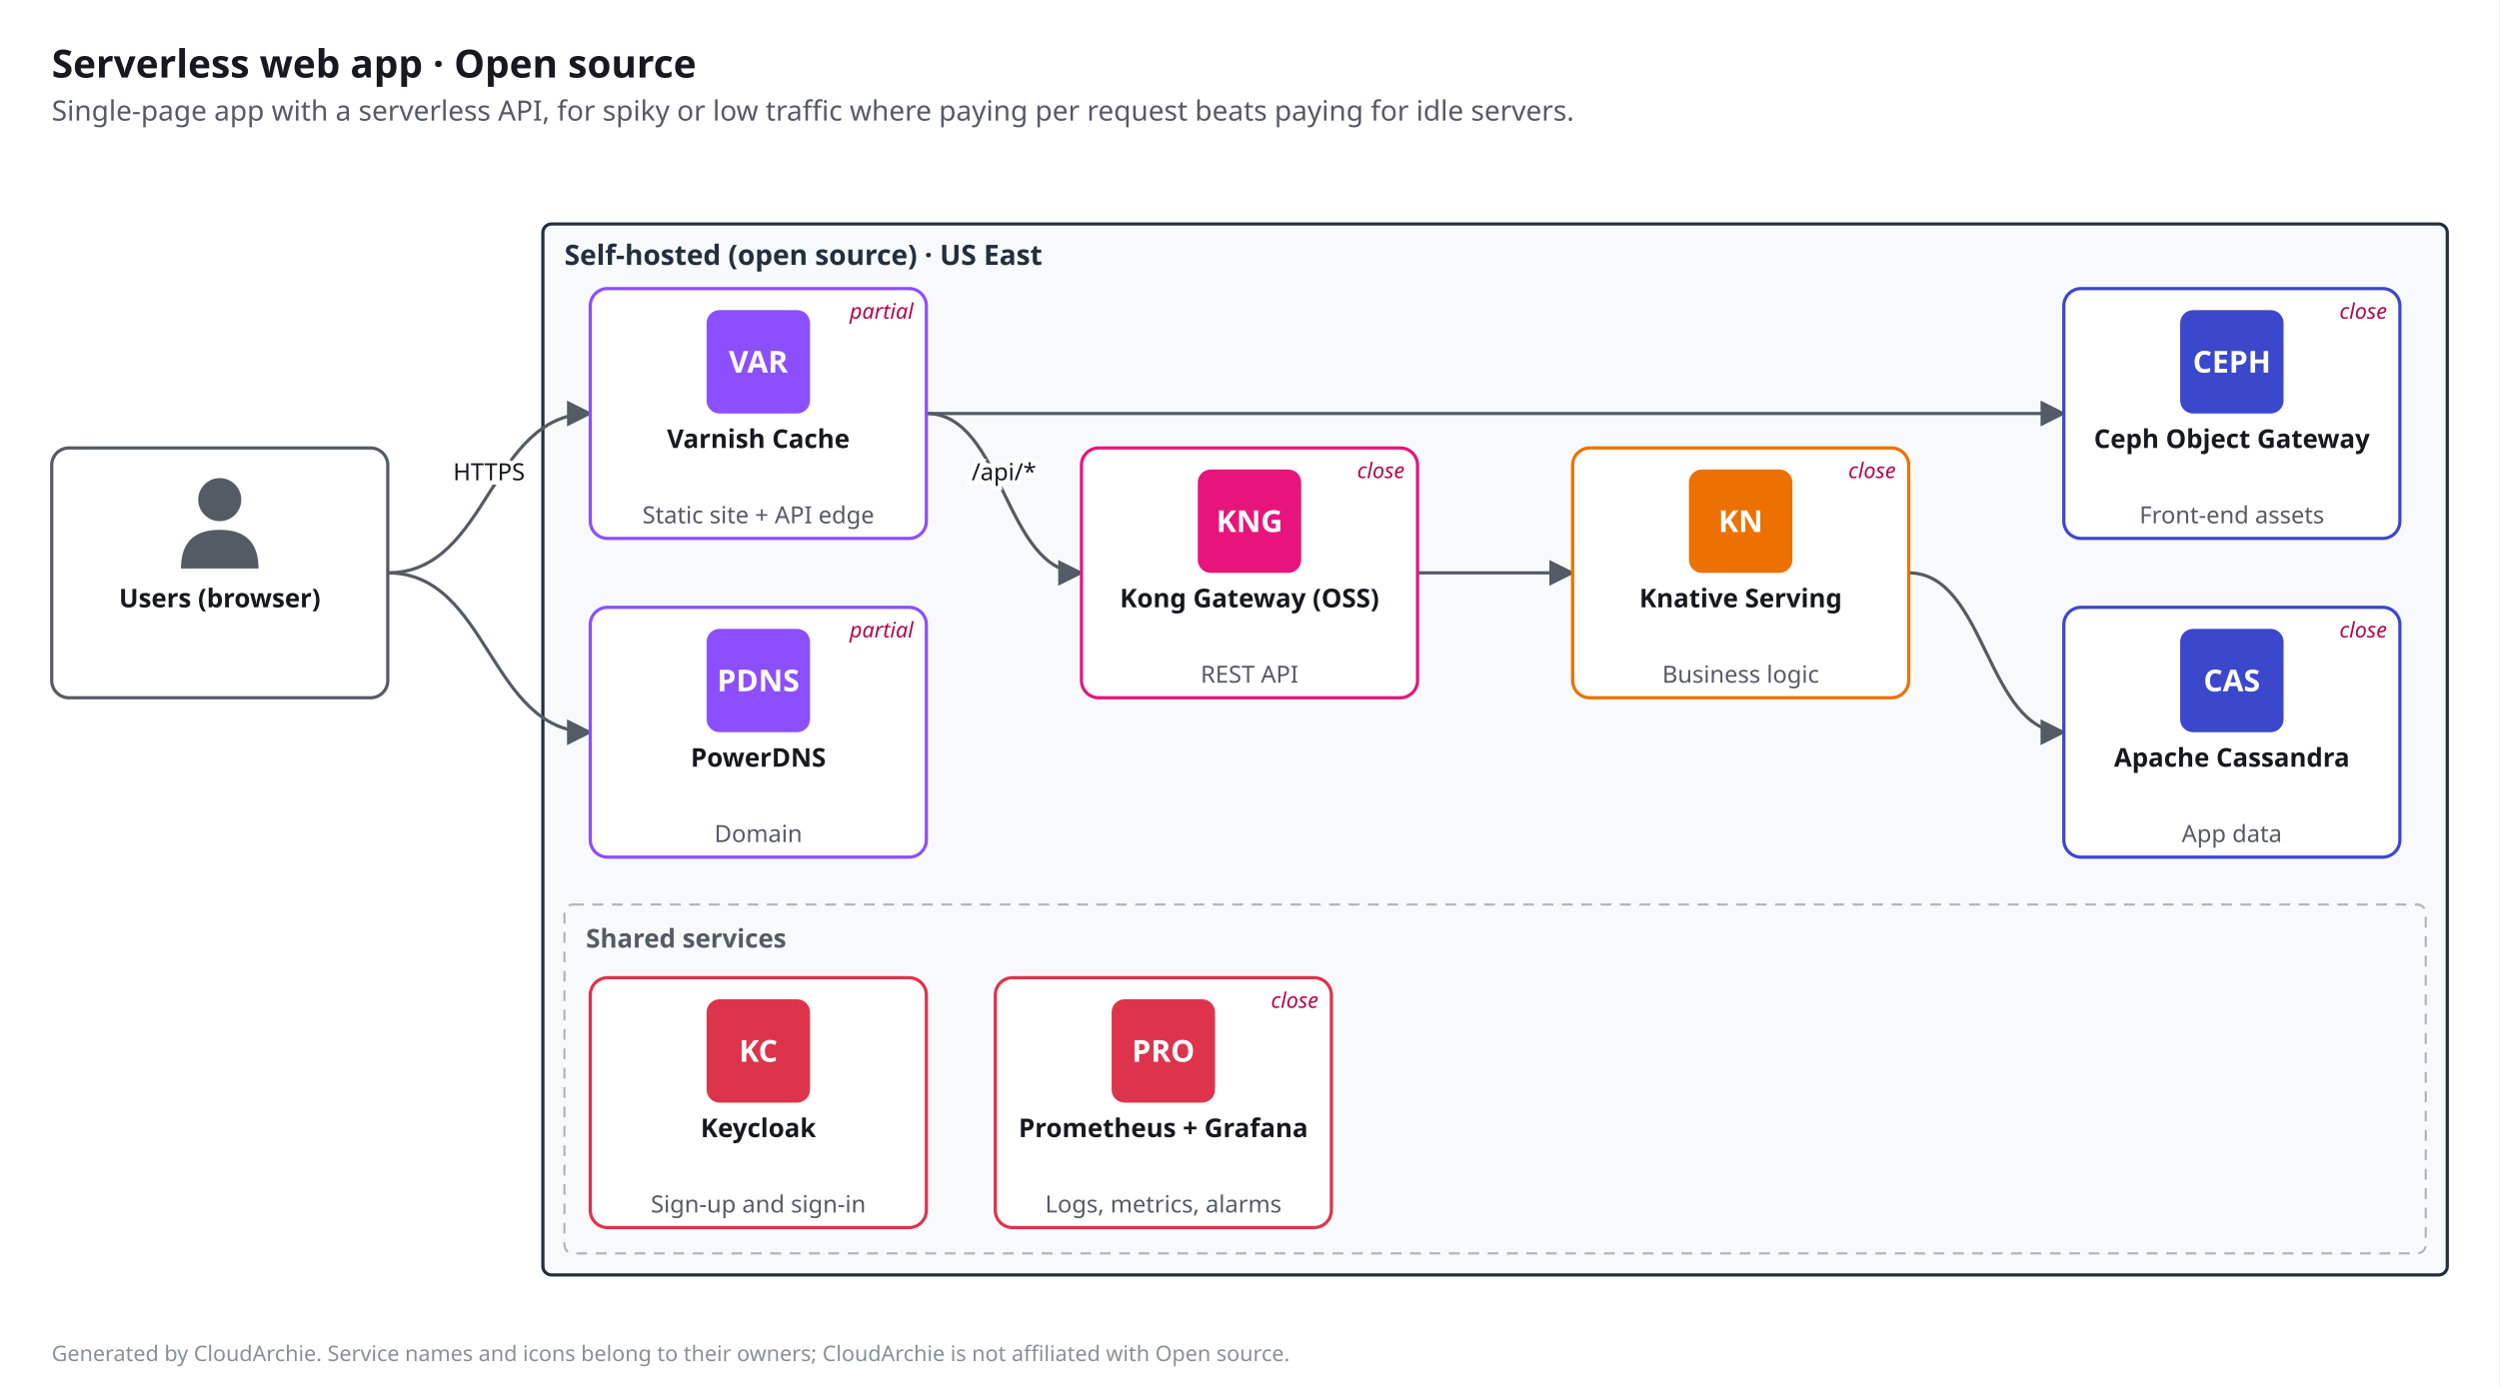
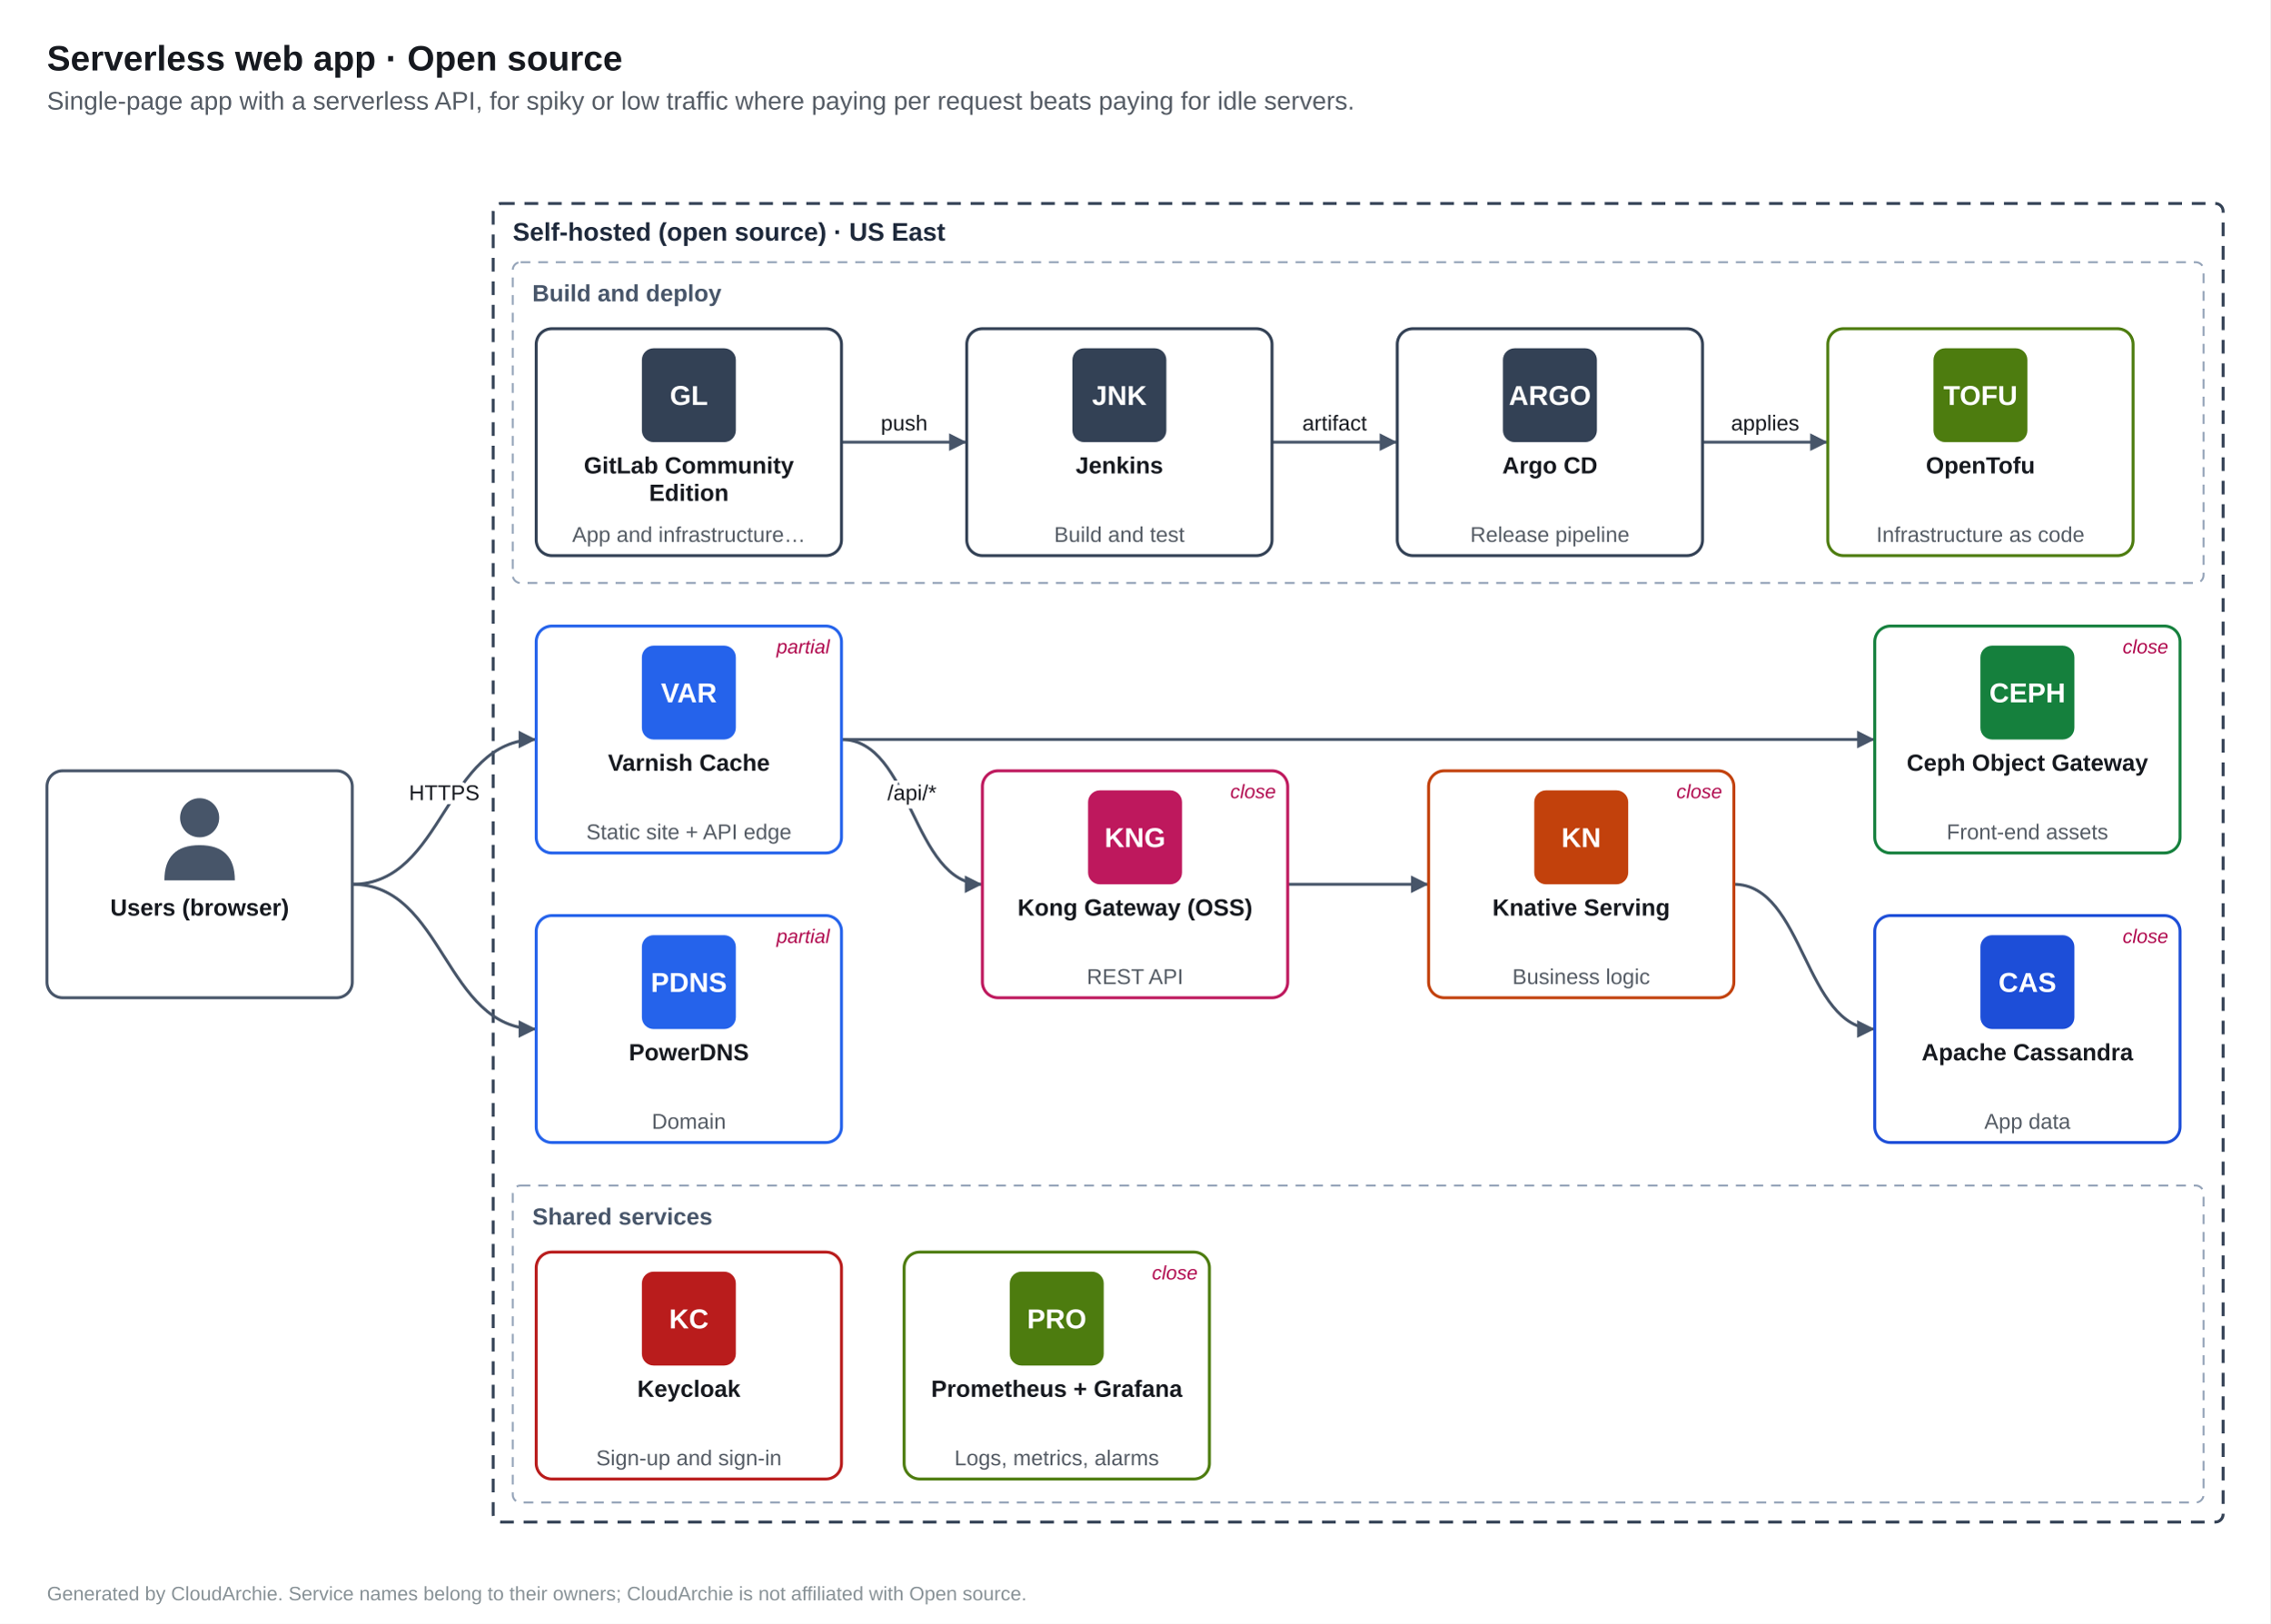
- <svg xmlns="http://www.w3.org/2000/svg" width="1160" height="644" viewBox="0 0 1160 644" role="img" aria-label="Serverless web app on Open source">
-   <style>.bg{fill:#ffffff}
- .title{font:600 18px sans-serif;fill:#16191f}
- .subtitle{font:13px sans-serif;fill:#545b64}
- .cloud{fill:#f8f9fa;stroke:#232f3e;stroke-width:1.5}
- .cloud-label{font:600 13px sans-serif;fill:#232f3e}
- .band{fill:none;stroke:#aab7b8;stroke-dasharray:5 4}
- .band-label{font:600 12px sans-serif;fill:#545b64}
- .node-box{fill:#ffffff;stroke-width:1.5}
- .badge{font:700 14px sans-serif;fill:#ffffff}
- .service{font:600 12px sans-serif;fill:#16191f}
- .label{font:11px sans-serif;fill:#545b64}
- .fidelity{font:italic 10px sans-serif;fill:#b0084d}
- .edge{fill:none;stroke:#545b64;stroke-width:1.5}
- .edge-label{font:11px sans-serif;fill:#16191f;paint-order:stroke;stroke:#ffffff;stroke-width:4}
- .footer{font:10px sans-serif;fill:#879196}</style>
-   <defs>
-     <marker id="arrow" viewBox="0 0 10 10" refX="9" refY="5" markerWidth="8" markerHeight="8" orient="auto-start-reverse">
-       <path d="M0,0 L10,5 L0,10 z" fill="#545b64" />
-     </marker>
-   </defs>
-   <rect class="bg" width="1160" height="644" />
-   <text class="title" x="24" y="36">Serverless web app · Open source</text>
-   <text class="subtitle" x="24" y="56">Single-page app with a serverless API, for spiky or low traffic where paying per request beats paying for idle servers.</text>
-   <rect class="cloud" x="252" y="104" width="884" height="488" rx="4" />
-   <text class="cloud-label" x="262" y="123">Self-hosted (open source) · US East</text>
-   <rect class="band" x="262" y="420" width="864" height="162" rx="4" />
-   <text class="band-label" x="272" y="440">Shared services</text>
-   <path class="edge" d="M180,266 C227,266 227,340 274,340" marker-end="url(#arrow)" />
-   <path class="edge" d="M180,266 C227,266 227,192 274,192" marker-end="url(#arrow)" />
-   <text class="edge-label" x="227" y="223" text-anchor="middle">HTTPS</text>
-   <path class="edge" d="M430,192 C694,192 694,192 958,192" marker-end="url(#arrow)" />
-   <path class="edge" d="M430,192 C466,192 466,266 502,266" marker-end="url(#arrow)" />
-   <text class="edge-label" x="466" y="223" text-anchor="middle">/api/*</text>
-   <path class="edge" d="M658,266 C694,266 694,266 730,266" marker-end="url(#arrow)" />
-   <path class="edge" d="M886,266 C922,266 922,340 958,340" marker-end="url(#arrow)" />
-   <g class="node" data-id="users" data-capability="client">
-     <rect class="node-box" x="24" y="208" width="156" height="116" rx="8" style="stroke:#545B64" />
-     <g fill="#545B64">
-       <circle cx="102" cy="232" r="10" />
-       <path d="M84,264 Q84,246 102,246 Q120,246 120,264 Z" />
+ <svg xmlns="http://www.w3.org/2000/svg" class="ca-diagram ca-oss" width="1160" height="830" viewBox="0 0 1160 830" role="img" aria-label="Serverless web app on Open source">
+   <style>.ca-oss{font-family:'IBM Plex Sans', 'Helvetica Neue', Arial, sans-serif}
+ .ca-oss .ca-bg{fill:#ffffff}
+ .ca-oss .ca-title{font-size:18px;font-weight:600;fill:#16191f}
+ .ca-oss .ca-subtitle{font-size:13px;fill:#545b64}
+ .ca-oss .ca-cloud{fill:#FFFFFF;stroke:#334155;stroke-width:1.5;stroke-dasharray:7 5;}
+ .ca-oss .ca-cloud-label{font-size:13px;font-weight:600;fill:#1E293B}
+ .ca-oss .ca-band{fill:none;stroke:#94A3B8;stroke-dasharray:5 4}
+ .ca-oss .ca-band-label{font-size:12px;font-weight:600;fill:#475569}
+ .ca-oss .ca-node-box{fill:#ffffff;stroke-width:1.5}
+ .ca-oss .ca-badge{font-size:14px;font-weight:700;fill:#ffffff}
+ .ca-oss .ca-service{font-size:12px;font-weight:600;fill:#16191f}
+ .ca-oss .ca-label{font-size:11px;fill:#545b64}
+ .ca-oss .ca-fidelity{font-size:10px;font-style:italic;fill:#b0084d}
+ .ca-oss .ca-edge{fill:none;stroke:#475569;stroke-width:1.5}
+ .ca-oss .ca-arrow{fill:#475569}
+ .ca-oss .ca-edge-label{font-size:11px;fill:#16191f;paint-order:stroke;stroke:#ffffff;stroke-width:4}
+ .ca-oss .ca-footer{font-size:10px;fill:#879196}</style>
+   <rect class="ca-bg" width="1160" height="830" />
+   <text class="ca-title" x="24" y="36">Serverless web app · Open source</text>
+   <text class="ca-subtitle" x="24" y="56">Single-page app with a serverless API, for spiky or low traffic where paying per request beats paying for idle servers.</text>
+   <rect class="ca-cloud" x="252" y="104" width="884" height="674" rx="4" />
+   <text class="ca-cloud-label" x="262" y="123">Self-hosted (open source) · US East</text>
+   <rect class="ca-band" x="262" y="134" width="864" height="164" rx="4" />
+   <text class="ca-band-label" x="272" y="154">Build and deploy</text>
+   <rect class="ca-band" x="262" y="606" width="864" height="162" rx="4" />
+   <text class="ca-band-label" x="272" y="626">Shared services</text>
+   <path class="ca-edge" data-from="users" data-to="dns" d="M180,452 C227,452 227,526 274,526" />
+   <polygon class="ca-arrow" data-from="users" data-to="dns" points="274,526 265,521.5 265,530.5" />
+   <path class="ca-edge" data-from="users" data-to="cdn" d="M180,452 C227,452 227,378 274,378" />
+   <polygon class="ca-arrow" data-from="users" data-to="cdn" points="274,378 265,373.5 265,382.5" />
+   <text class="ca-edge-label" data-from="users" data-to="cdn" x="227" y="409" text-anchor="middle">HTTPS</text>
+   <path class="ca-edge" data-from="cdn" data-to="site" d="M430,378 C694,378 694,378 958,378" />
+   <polygon class="ca-arrow" data-from="cdn" data-to="site" points="958,378 949,373.5 949,382.5" />
+   <path class="ca-edge" data-from="cdn" data-to="api" d="M430,378 C466,378 466,452 502,452" />
+   <polygon class="ca-arrow" data-from="cdn" data-to="api" points="502,452 493,447.5 493,456.5" />
+   <text class="ca-edge-label" data-from="cdn" data-to="api" x="466" y="409" text-anchor="middle">/api/*</text>
+   <path class="ca-edge" data-from="api" data-to="functions" d="M658,452 C694,452 694,452 730,452" />
+   <polygon class="ca-arrow" data-from="api" data-to="functions" points="730,452 721,447.5 721,456.5" />
+   <path class="ca-edge" data-from="functions" data-to="db" d="M886,452 C922,452 922,526 958,526" />
+   <polygon class="ca-arrow" data-from="functions" data-to="db" points="958,526 949,521.5 949,530.5" />
+   <path class="ca-edge" data-from="repo" data-to="build" d="M430,226 C462,226 462,226 494,226" />
+   <polygon class="ca-arrow" data-from="repo" data-to="build" points="494,226 485,221.5 485,230.5" />
+   <text class="ca-edge-label" data-from="repo" data-to="build" x="462" y="220" text-anchor="middle">push</text>
+   <path class="ca-edge" data-from="build" data-to="deploy" d="M650,226 C682,226 682,226 714,226" />
+   <polygon class="ca-arrow" data-from="build" data-to="deploy" points="714,226 705,221.5 705,230.5" />
+   <text class="ca-edge-label" data-from="build" data-to="deploy" x="682" y="220" text-anchor="middle">artifact</text>
+   <path class="ca-edge" data-from="deploy" data-to="infra-code" d="M870,226 C902,226 902,226 934,226" />
+   <polygon class="ca-arrow" data-from="deploy" data-to="infra-code" points="934,226 925,221.5 925,230.5" />
+   <text class="ca-edge-label" data-from="deploy" data-to="infra-code" x="902" y="220" text-anchor="middle">applies</text>
+   <g class="node" data-id="users" data-capability="client" data-stage="users">
+     <rect class="ca-node-box" x="24" y="394" width="156" height="116" rx="8" style="stroke:#475569" />
+     <g fill="#475569">
+       <circle cx="102" cy="418" r="10" />
+       <path d="M84,450 Q84,432 102,432 Q120,432 120,450 Z" />
    </g>
-     <text class="service" x="102" y="282" text-anchor="middle">Users (browser)</text>
+     <text class="ca-service" x="102" y="468" text-anchor="middle">Users (browser)</text>
  </g>
-   <g class="node" data-id="dns" data-capability="dns">
-     <rect class="node-box" x="274" y="282" width="156" height="116" rx="8" style="stroke:#8C4FFF" />
-     <rect x="328" y="292" width="48" height="48" rx="6" fill="#8C4FFF" />
-     <text class="badge" x="352" y="321" text-anchor="middle">PDNS</text>
-     <text class="service" x="352" y="356" text-anchor="middle">PowerDNS</text>
-     <text class="label" x="352" y="391" text-anchor="middle">Domain</text>
-     <text class="fidelity" x="424" y="296" text-anchor="end">partial</text>
+   <g class="node" data-id="dns" data-capability="dns" data-stage="serve">
+     <rect class="ca-node-box" x="274" y="468" width="156" height="116" rx="8" style="stroke:#2563EB" />
+     <rect x="328" y="478" width="48" height="48" rx="6" fill="#2563EB" />
+     <text class="ca-badge" x="352" y="507" text-anchor="middle">PDNS</text>
+     <text class="ca-service" x="352" y="542" text-anchor="middle">PowerDNS</text>
+     <text class="ca-label" x="352" y="577" text-anchor="middle">Domain</text>
+     <text class="ca-fidelity" x="424" y="482" text-anchor="end">partial</text>
  </g>
-   <g class="node" data-id="cdn" data-capability="cdn">
-     <rect class="node-box" x="274" y="134" width="156" height="116" rx="8" style="stroke:#8C4FFF" />
-     <rect x="328" y="144" width="48" height="48" rx="6" fill="#8C4FFF" />
-     <text class="badge" x="352" y="173" text-anchor="middle">VAR</text>
-     <text class="service" x="352" y="208" text-anchor="middle">Varnish Cache</text>
-     <text class="label" x="352" y="243" text-anchor="middle">Static site + API edge</text>
-     <text class="fidelity" x="424" y="148" text-anchor="end">partial</text>
+   <g class="node" data-id="cdn" data-capability="cdn" data-stage="serve">
+     <rect class="ca-node-box" x="274" y="320" width="156" height="116" rx="8" style="stroke:#2563EB" />
+     <rect x="328" y="330" width="48" height="48" rx="6" fill="#2563EB" />
+     <text class="ca-badge" x="352" y="359" text-anchor="middle">VAR</text>
+     <text class="ca-service" x="352" y="394" text-anchor="middle">Varnish Cache</text>
+     <text class="ca-label" x="352" y="429" text-anchor="middle">Static site + API edge</text>
+     <text class="ca-fidelity" x="424" y="334" text-anchor="end">partial</text>
  </g>
-   <g class="node" data-id="site" data-capability="object-storage">
-     <rect class="node-box" x="958" y="134" width="156" height="116" rx="8" style="stroke:#3B48CC" />
-     <rect x="1012" y="144" width="48" height="48" rx="6" fill="#3B48CC" />
-     <text class="badge" x="1036" y="173" text-anchor="middle">CEPH</text>
-     <text class="service" x="1036" y="208" text-anchor="middle">Ceph Object Gateway</text>
-     <text class="label" x="1036" y="243" text-anchor="middle">Front-end assets</text>
-     <text class="fidelity" x="1108" y="148" text-anchor="end">close</text>
+   <g class="node" data-id="site" data-capability="object-storage" data-stage="store">
+     <rect class="ca-node-box" x="958" y="320" width="156" height="116" rx="8" style="stroke:#15803D" />
+     <rect x="1012" y="330" width="48" height="48" rx="6" fill="#15803D" />
+     <text class="ca-badge" x="1036" y="359" text-anchor="middle">CEPH</text>
+     <text class="ca-service" x="1036" y="394" text-anchor="middle">Ceph Object Gateway</text>
+     <text class="ca-label" x="1036" y="429" text-anchor="middle">Front-end assets</text>
+     <text class="ca-fidelity" x="1108" y="334" text-anchor="end">close</text>
  </g>
-   <g class="node" data-id="api" data-capability="api-gateway">
-     <rect class="node-box" x="502" y="208" width="156" height="116" rx="8" style="stroke:#E7157B" />
-     <rect x="556" y="218" width="48" height="48" rx="6" fill="#E7157B" />
-     <text class="badge" x="580" y="247" text-anchor="middle">KNG</text>
-     <text class="service" x="580" y="282" text-anchor="middle">Kong Gateway (OSS)</text>
-     <text class="label" x="580" y="317" text-anchor="middle">REST API</text>
-     <text class="fidelity" x="652" y="222" text-anchor="end">close</text>
+   <g class="node" data-id="api" data-capability="api-gateway" data-stage="serve">
+     <rect class="ca-node-box" x="502" y="394" width="156" height="116" rx="8" style="stroke:#BE185D" />
+     <rect x="556" y="404" width="48" height="48" rx="6" fill="#BE185D" />
+     <text class="ca-badge" x="580" y="433" text-anchor="middle">KNG</text>
+     <text class="ca-service" x="580" y="468" text-anchor="middle">Kong Gateway (OSS)</text>
+     <text class="ca-label" x="580" y="503" text-anchor="middle">REST API</text>
+     <text class="ca-fidelity" x="652" y="408" text-anchor="end">close</text>
  </g>
-   <g class="node" data-id="functions" data-capability="serverless-function">
-     <rect class="node-box" x="730" y="208" width="156" height="116" rx="8" style="stroke:#ED7100" />
-     <rect x="784" y="218" width="48" height="48" rx="6" fill="#ED7100" />
-     <text class="badge" x="808" y="247" text-anchor="middle">KN</text>
-     <text class="service" x="808" y="282" text-anchor="middle">Knative Serving</text>
-     <text class="label" x="808" y="317" text-anchor="middle">Business logic</text>
-     <text class="fidelity" x="880" y="222" text-anchor="end">close</text>
+   <g class="node" data-id="functions" data-capability="serverless-function" data-stage="run">
+     <rect class="ca-node-box" x="730" y="394" width="156" height="116" rx="8" style="stroke:#C2410C" />
+     <rect x="784" y="404" width="48" height="48" rx="6" fill="#C2410C" />
+     <text class="ca-badge" x="808" y="433" text-anchor="middle">KN</text>
+     <text class="ca-service" x="808" y="468" text-anchor="middle">Knative Serving</text>
+     <text class="ca-label" x="808" y="503" text-anchor="middle">Business logic</text>
+     <text class="ca-fidelity" x="880" y="408" text-anchor="end">close</text>
  </g>
-   <g class="node" data-id="db" data-capability="key-value-db">
-     <rect class="node-box" x="958" y="282" width="156" height="116" rx="8" style="stroke:#3B48CC" />
-     <rect x="1012" y="292" width="48" height="48" rx="6" fill="#3B48CC" />
-     <text class="badge" x="1036" y="321" text-anchor="middle">CAS</text>
-     <text class="service" x="1036" y="356" text-anchor="middle">Apache Cassandra</text>
-     <text class="label" x="1036" y="391" text-anchor="middle">App data</text>
-     <text class="fidelity" x="1108" y="296" text-anchor="end">close</text>
+   <g class="node" data-id="db" data-capability="key-value-db" data-stage="store">
+     <rect class="ca-node-box" x="958" y="468" width="156" height="116" rx="8" style="stroke:#1D4ED8" />
+     <rect x="1012" y="478" width="48" height="48" rx="6" fill="#1D4ED8" />
+     <text class="ca-badge" x="1036" y="507" text-anchor="middle">CAS</text>
+     <text class="ca-service" x="1036" y="542" text-anchor="middle">Apache Cassandra</text>
+     <text class="ca-label" x="1036" y="577" text-anchor="middle">App data</text>
+     <text class="ca-fidelity" x="1108" y="482" text-anchor="end">close</text>
  </g>
-   <g class="node" data-id="auth" data-capability="identity">
-     <rect class="node-box" x="274" y="454" width="156" height="116" rx="8" style="stroke:#DD344C" />
-     <rect x="328" y="464" width="48" height="48" rx="6" fill="#DD344C" />
-     <text class="badge" x="352" y="493" text-anchor="middle">KC</text>
-     <text class="service" x="352" y="528" text-anchor="middle">Keycloak</text>
-     <text class="label" x="352" y="563" text-anchor="middle">Sign-up and sign-in</text>
+   <g class="node" data-id="auth" data-capability="identity" data-stage="operate">
+     <rect class="ca-node-box" x="274" y="640" width="156" height="116" rx="8" style="stroke:#B91C1C" />
+     <rect x="328" y="650" width="48" height="48" rx="6" fill="#B91C1C" />
+     <text class="ca-badge" x="352" y="679" text-anchor="middle">KC</text>
+     <text class="ca-service" x="352" y="714" text-anchor="middle">Keycloak</text>
+     <text class="ca-label" x="352" y="749" text-anchor="middle">Sign-up and sign-in</text>
  </g>
-   <g class="node" data-id="logs" data-capability="monitoring">
-     <rect class="node-box" x="462" y="454" width="156" height="116" rx="8" style="stroke:#DD344C" />
-     <rect x="516" y="464" width="48" height="48" rx="6" fill="#DD344C" />
-     <text class="badge" x="540" y="493" text-anchor="middle">PRO</text>
-     <text class="service" x="540" y="528" text-anchor="middle">Prometheus + Grafana</text>
-     <text class="label" x="540" y="563" text-anchor="middle">Logs, metrics, alarms</text>
-     <text class="fidelity" x="612" y="468" text-anchor="end">close</text>
+   <g class="node" data-id="logs" data-capability="monitoring" data-stage="operate">
+     <rect class="ca-node-box" x="462" y="640" width="156" height="116" rx="8" style="stroke:#4D7C0F" />
+     <rect x="516" y="650" width="48" height="48" rx="6" fill="#4D7C0F" />
+     <text class="ca-badge" x="540" y="679" text-anchor="middle">PRO</text>
+     <text class="ca-service" x="540" y="714" text-anchor="middle">Prometheus + Grafana</text>
+     <text class="ca-label" x="540" y="749" text-anchor="middle">Logs, metrics, alarms</text>
+     <text class="ca-fidelity" x="612" y="654" text-anchor="end">close</text>
  </g>
-   <text class="footer" x="24" y="632">Generated by CloudArchie. Service names and icons belong to their owners; CloudArchie is not affiliated with Open source.</text>
+   <g class="node" data-id="repo" data-capability="source-control" data-stage="code">
+     <rect class="ca-node-box" x="274" y="168" width="156" height="116" rx="8" style="stroke:#334155" />
+     <rect x="328" y="178" width="48" height="48" rx="6" fill="#334155" />
+     <text class="ca-badge" x="352" y="207" text-anchor="middle">GL</text>
+     <text class="ca-service" x="352" y="242" text-anchor="middle">GitLab Community</text>
+     <text class="ca-service" x="352" y="256" text-anchor="middle">Edition</text>
+     <text class="ca-label" x="352" y="277" text-anchor="middle">App and infrastructure…</text>
+   </g>
+   <g class="node" data-id="build" data-capability="ci-build" data-stage="build">
+     <rect class="ca-node-box" x="494" y="168" width="156" height="116" rx="8" style="stroke:#334155" />
+     <rect x="548" y="178" width="48" height="48" rx="6" fill="#334155" />
+     <text class="ca-badge" x="572" y="207" text-anchor="middle">JNK</text>
+     <text class="ca-service" x="572" y="242" text-anchor="middle">Jenkins</text>
+     <text class="ca-label" x="572" y="277" text-anchor="middle">Build and test</text>
+   </g>
+   <g class="node" data-id="deploy" data-capability="cd-deploy" data-stage="ship">
+     <rect class="ca-node-box" x="714" y="168" width="156" height="116" rx="8" style="stroke:#334155" />
+     <rect x="768" y="178" width="48" height="48" rx="6" fill="#334155" />
+     <text class="ca-badge" x="792" y="207" text-anchor="middle">ARGO</text>
+     <text class="ca-service" x="792" y="242" text-anchor="middle">Argo CD</text>
+     <text class="ca-label" x="792" y="277" text-anchor="middle">Release pipeline</text>
+   </g>
+   <g class="node" data-id="infra-code" data-capability="iac" data-stage="code">
+     <rect class="ca-node-box" x="934" y="168" width="156" height="116" rx="8" style="stroke:#4D7C0F" />
+     <rect x="988" y="178" width="48" height="48" rx="6" fill="#4D7C0F" />
+     <text class="ca-badge" x="1012" y="207" text-anchor="middle">TOFU</text>
+     <text class="ca-service" x="1012" y="242" text-anchor="middle">OpenTofu</text>
+     <text class="ca-label" x="1012" y="277" text-anchor="middle">Infrastructure as code</text>
+   </g>
+   <text class="ca-footer" x="24" y="818">Generated by CloudArchie. Service names belong to their owners; CloudArchie is not affiliated with Open source.</text>
</svg>
